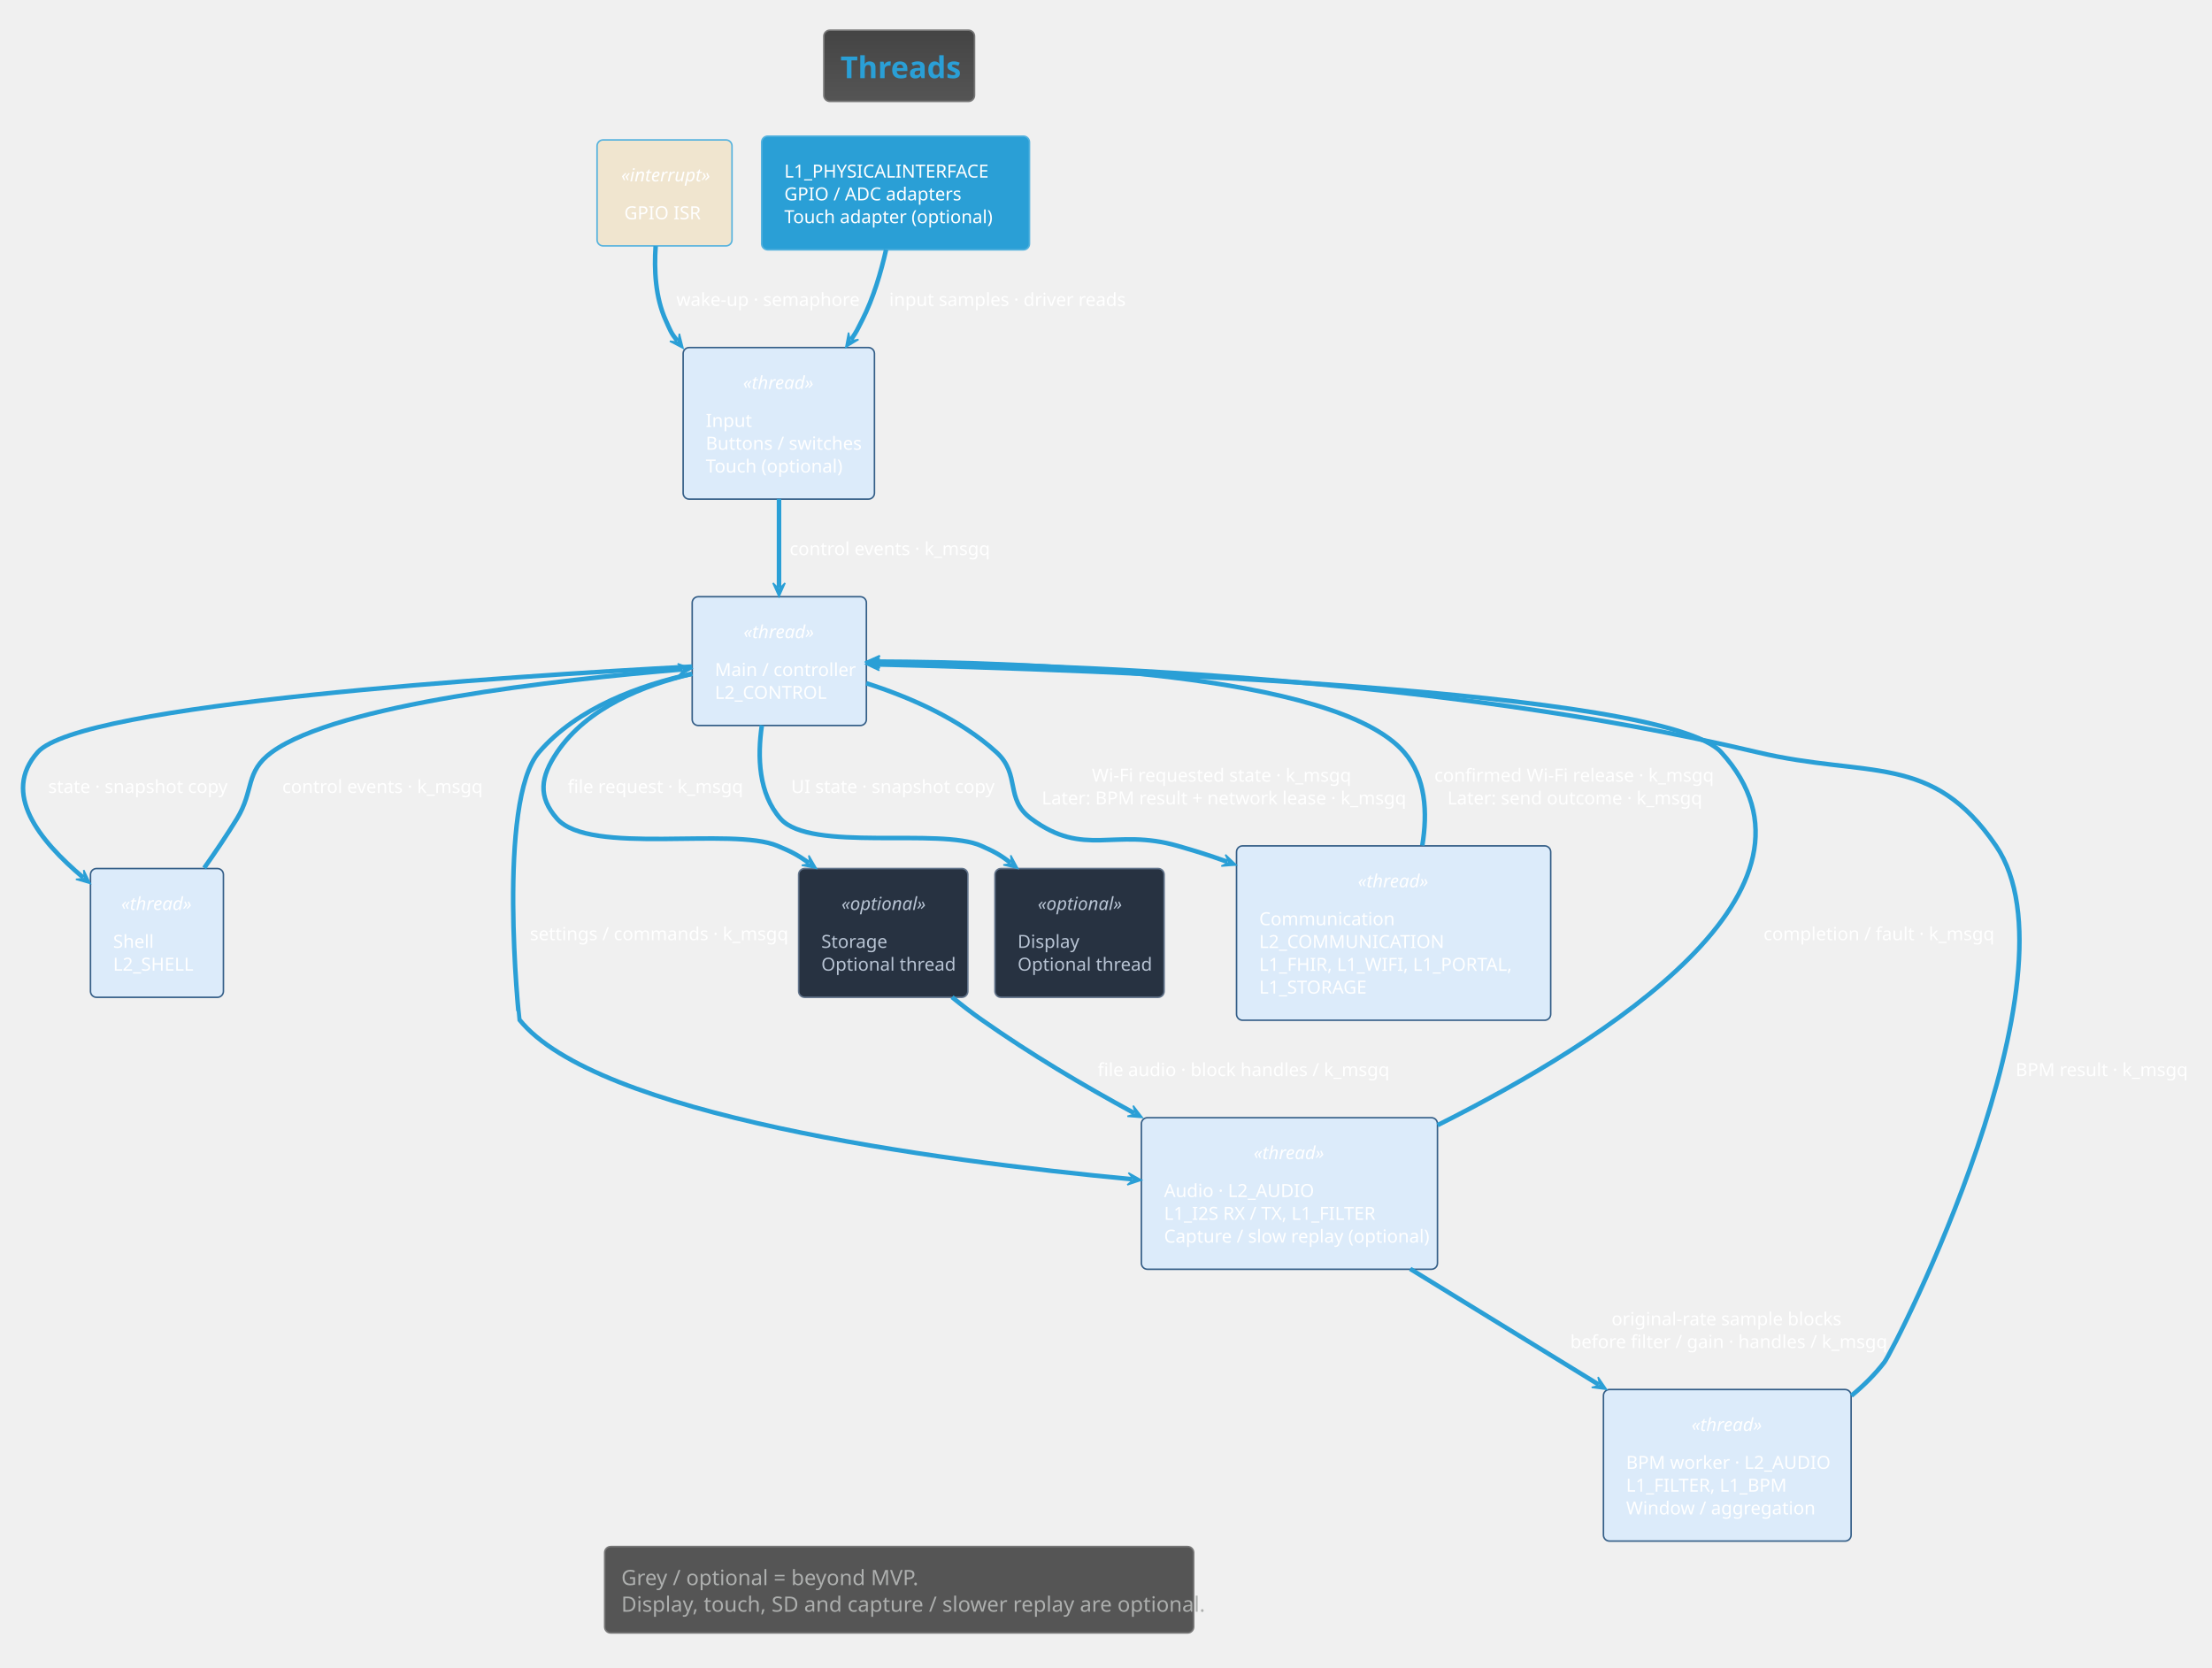
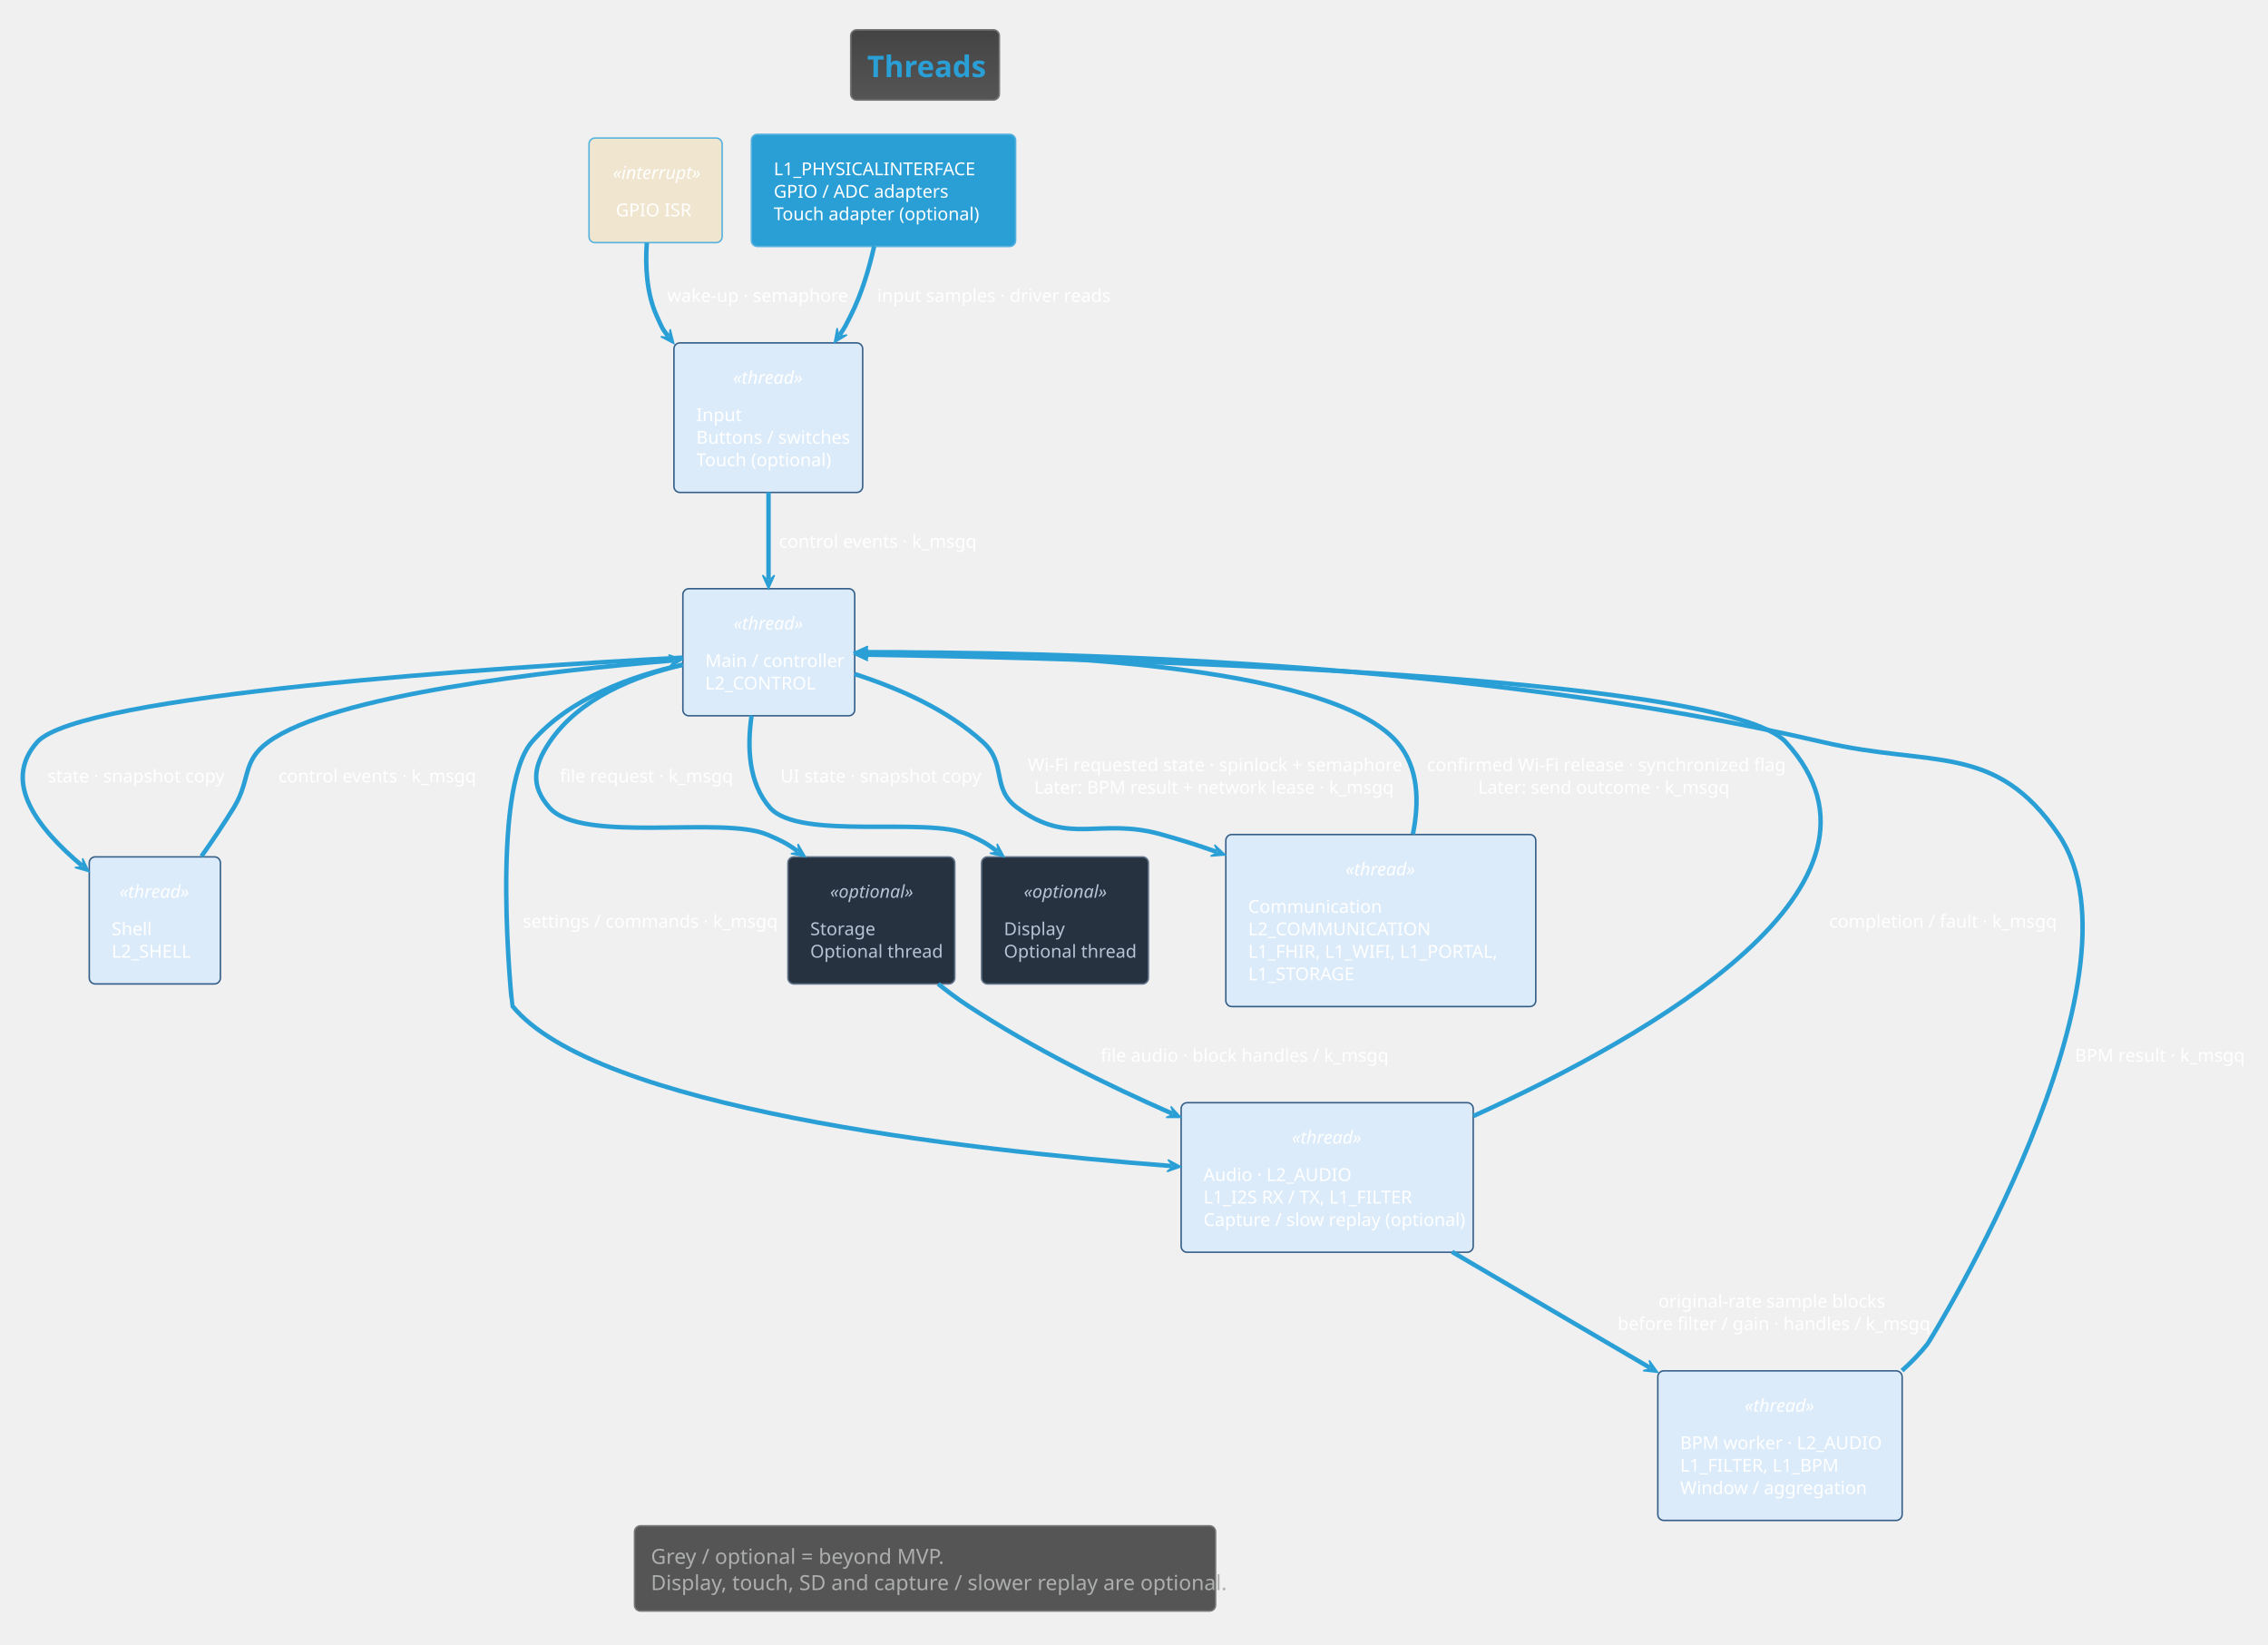
- <svg xmlns="http://www.w3.org/2000/svg" contentStyleType="text/css" data-diagram-type="DESCRIPTION" height="1150px" preserveAspectRatio="none" style="width:1526px;height:1150px;" version="1.1" viewBox="0 0 1526 1150" width="1526.042px" zoomAndPan="magnify">
+ <svg xmlns="http://www.w3.org/2000/svg" contentStyleType="text/css" data-diagram-type="DESCRIPTION" height="1150px" preserveAspectRatio="none" style="width:1586px;height:1150px;" version="1.1" viewBox="0 0 1586 1150" width="1586.458px" zoomAndPan="magnify">
  <defs>
-     <linearGradient id="g1prpkh45wf9f0" x1="50%" x2="50%" y1="0%" y2="100%">
+     <linearGradient id="guyvs589c5o0b0" x1="50%" x2="50%" y1="0%" y2="100%">
      <stop offset="0%" stop-color="#444444" />
      <stop offset="100%" stop-color="#555555" />
    </linearGradient>
  </defs>
  <g>
    <g class="title" data-source-line="16">
-       <rect fill="url(#g1prpkh45wf9f0)" height="49.121" rx="4.167" ry="4.167" style="stroke:#777777;stroke-width:1.042;" width="103.961" x="568.332" y="20.833" />
-       <text fill="#2A9FD6" font-family="sans-serif" font-size="20.833" font-weight="bold" lengthAdjust="spacing" textLength="81.044" x="579.79" y="53.919">Threads</text>
+       <rect fill="url(#guyvs589c5o0b0)" height="49.121" rx="4.167" ry="4.167" style="stroke:#777777;stroke-width:1.042;" width="103.961" x="594.894" y="20.833" />
+       <text fill="#2A9FD6" font-family="sans-serif" font-size="20.833" font-weight="bold" lengthAdjust="spacing" textLength="81.044" x="606.353" y="53.919">Threads</text>
    </g>
    <g class="entity" data-qualified-name="irq" data-source-line="23" id="ent0002">
      <rect fill="#F0E5CF" height="73.112" rx="4.167" ry="4.167" style="stroke:#55B2DE;stroke-width:1.042;" width="93.093" x="411.902" y="96.517" />
      <text fill="#FFFFFF" font-family="sans-serif" font-size="12.5" font-style="italic" lengthAdjust="spacing" textLength="59.76" x="428.569" y="125.118">«interrupt»</text>
      <text fill="#FFFFFF" font-family="sans-serif" font-size="12.5" lengthAdjust="spacing" textLength="55.566" x="430.665" y="151.257">GPIO ISR</text>
    </g>
    <g class="entity" data-qualified-name="adapters" data-source-line="24" id="ent0003">
      <rect fill="#2A9FD6" height="78.418" rx="4.167" ry="4.167" style="stroke:#55B2DE;stroke-width:1.042;" width="184.772" x="525.444" y="93.913" />
      <text fill="#FFFFFF" font-family="sans-serif" font-size="12.5" lengthAdjust="spacing" textLength="153.522" x="541.069" y="122.514">L1_PHYSICALINTERFACE</text>
      <text fill="#FFFFFF" font-family="sans-serif" font-size="12.5" lengthAdjust="spacing" textLength="120.184" x="541.069" y="138.237">GPIO / ADC adapters</text>
      <text fill="#FFFFFF" font-family="sans-serif" font-size="12.5" lengthAdjust="spacing" textLength="136.194" x="541.069" y="153.959">Touch adapter (optional)</text>
    </g>
    <g class="entity" data-qualified-name="inp" data-source-line="25" id="ent0004">
      <rect fill="#DCEBFA" height="104.557" rx="4.167" ry="4.167" style="stroke:#345E87;stroke-width:1.042;" width="131.988" x="471.277" y="239.746" />
      <text fill="#FFFFFF" font-family="sans-serif" font-size="12.5" font-style="italic" lengthAdjust="spacing" textLength="49.347" x="512.598" y="268.347">«thread»</text>
      <text fill="#FFFFFF" font-family="sans-serif" font-size="12.5" lengthAdjust="spacing" textLength="27.802" x="486.902" y="294.486">Input</text>
      <text fill="#FFFFFF" font-family="sans-serif" font-size="12.5" lengthAdjust="spacing" textLength="100.739" x="486.902" y="310.209">Buttons / switches</text>
      <text fill="#FFFFFF" font-family="sans-serif" font-size="12.5" lengthAdjust="spacing" textLength="90.326" x="486.902" y="325.932">Touch (optional)</text>
    </g>
    <g class="entity" data-qualified-name="shell" data-source-line="26" id="ent0005">
      <rect fill="#DCEBFA" height="88.835" rx="4.167" ry="4.167" style="stroke:#345E87;stroke-width:1.042;" width="91.711" x="62.423" y="599.121" />
      <text fill="#FFFFFF" font-family="sans-serif" font-size="12.5" font-style="italic" lengthAdjust="spacing" textLength="49.347" x="83.605" y="627.722">«thread»</text>
      <text fill="#FFFFFF" font-family="sans-serif" font-size="12.5" lengthAdjust="spacing" textLength="27.795" x="78.048" y="653.861">Shell</text>
      <text fill="#FFFFFF" font-family="sans-serif" font-size="12.5" lengthAdjust="spacing" textLength="60.461" x="78.048" y="669.584">L2_SHELL</text>
    </g>
    <g class="entity" data-qualified-name="ctl" data-source-line="27" id="ent0006">
      <rect fill="#DCEBFA" height="88.835" rx="4.167" ry="4.167" style="stroke:#345E87;stroke-width:1.042;" width="120.172" x="477.527" y="411.621" />
      <text fill="#FFFFFF" font-family="sans-serif" font-size="12.5" font-style="italic" lengthAdjust="spacing" textLength="49.347" x="512.94" y="440.222">«thread»</text>
      <text fill="#FFFFFF" font-family="sans-serif" font-size="12.5" lengthAdjust="spacing" textLength="88.922" x="493.152" y="466.361">Main / controller</text>
      <text fill="#FFFFFF" font-family="sans-serif" font-size="12.5" lengthAdjust="spacing" textLength="81.97" x="493.152" y="482.084">L2_CONTROL</text>
    </g>
    <g class="entity" data-qualified-name="audio" data-source-line="28" id="ent0007">
-       <rect fill="#DCEBFA" height="104.557" rx="4.167" ry="4.167" style="stroke:#345E87;stroke-width:1.042;" width="204.248" x="787.423" y="770.996" />
-       <text fill="#FFFFFF" font-family="sans-serif" font-size="12.5" font-style="italic" lengthAdjust="spacing" textLength="49.347" x="864.873" y="799.597">«thread»</text>
-       <text fill="#FFFFFF" font-family="sans-serif" font-size="12.5" lengthAdjust="spacing" textLength="103.522" x="803.048" y="825.736">Audio · L2_AUDIO</text>
-       <text fill="#FFFFFF" font-family="sans-serif" font-size="12.5" lengthAdjust="spacing" textLength="157.709" x="803.048" y="841.459">L1_I2S RX / TX, L1_FILTER</text>
-       <text fill="#FFFFFF" font-family="sans-serif" font-size="12.5" lengthAdjust="spacing" textLength="172.998" x="803.048" y="857.182">Capture / slow replay (optional)</text>
+       <rect fill="#DCEBFA" height="104.557" rx="4.167" ry="4.167" style="stroke:#345E87;stroke-width:1.042;" width="204.248" x="825.965" y="770.996" />
+       <text fill="#FFFFFF" font-family="sans-serif" font-size="12.5" font-style="italic" lengthAdjust="spacing" textLength="49.347" x="903.415" y="799.597">«thread»</text>
+       <text fill="#FFFFFF" font-family="sans-serif" font-size="12.5" lengthAdjust="spacing" textLength="103.522" x="841.59" y="825.736">Audio · L2_AUDIO</text>
+       <text fill="#FFFFFF" font-family="sans-serif" font-size="12.5" lengthAdjust="spacing" textLength="157.709" x="841.59" y="841.459">L1_I2S RX / TX, L1_FILTER</text>
+       <text fill="#FFFFFF" font-family="sans-serif" font-size="12.5" lengthAdjust="spacing" textLength="172.998" x="841.59" y="857.182">Capture / slow replay (optional)</text>
    </g>
    <g class="entity" data-qualified-name="bpm" data-source-line="29" id="ent0008">
-       <rect fill="#DCEBFA" height="104.557" rx="4.167" ry="4.167" style="stroke:#345E87;stroke-width:1.042;" width="170.868" x="1106.173" y="958.496" />
-       <text fill="#FFFFFF" font-family="sans-serif" font-size="12.5" font-style="italic" lengthAdjust="spacing" textLength="49.347" x="1166.933" y="987.097">«thread»</text>
-       <text fill="#FFFFFF" font-family="sans-serif" font-size="12.5" lengthAdjust="spacing" textLength="139.618" x="1121.798" y="1013.236">BPM worker · L2_AUDIO</text>
-       <text fill="#FFFFFF" font-family="sans-serif" font-size="12.5" lengthAdjust="spacing" textLength="118.805" x="1121.798" y="1028.959">L1_FILTER, L1_BPM</text>
-       <text fill="#FFFFFF" font-family="sans-serif" font-size="12.5" lengthAdjust="spacing" textLength="120.904" x="1121.798" y="1044.682">Window / aggregation</text>
+       <rect fill="#DCEBFA" height="104.557" rx="4.167" ry="4.167" style="stroke:#345E87;stroke-width:1.042;" width="170.868" x="1159.298" y="958.496" />
+       <text fill="#FFFFFF" font-family="sans-serif" font-size="12.5" font-style="italic" lengthAdjust="spacing" textLength="49.347" x="1220.058" y="987.097">«thread»</text>
+       <text fill="#FFFFFF" font-family="sans-serif" font-size="12.5" lengthAdjust="spacing" textLength="139.618" x="1174.923" y="1013.236">BPM worker · L2_AUDIO</text>
+       <text fill="#FFFFFF" font-family="sans-serif" font-size="12.5" lengthAdjust="spacing" textLength="118.805" x="1174.923" y="1028.959">L1_FILTER, L1_BPM</text>
+       <text fill="#FFFFFF" font-family="sans-serif" font-size="12.5" lengthAdjust="spacing" textLength="120.904" x="1174.923" y="1044.682">Window / aggregation</text>
    </g>
    <g class="entity" data-qualified-name="storage" data-source-line="30" id="ent0009">
      <rect fill="#273241" height="88.835" rx="4.167" ry="4.167" style="stroke:#61738A;stroke-width:1.042;" width="116.724" x="550.965" y="599.121" />
      <text fill="#B8C4D4" font-family="sans-serif" font-size="12.5" font-style="italic" lengthAdjust="spacing" textLength="57.69" x="580.481" y="627.722">«optional»</text>
      <text fill="#B8C4D4" font-family="sans-serif" font-size="12.5" lengthAdjust="spacing" textLength="43.781" x="566.59" y="653.861">Storage</text>
      <text fill="#B8C4D4" font-family="sans-serif" font-size="12.5" lengthAdjust="spacing" textLength="85.474" x="566.59" y="669.584">Optional thread</text>
    </g>
    <g class="entity" data-qualified-name="display" data-source-line="31" id="ent0010">
      <rect fill="#273241" height="88.835" rx="4.167" ry="4.167" style="stroke:#61738A;stroke-width:1.042;" width="116.724" x="686.381" y="599.121" />
      <text fill="#B8C4D4" font-family="sans-serif" font-size="12.5" font-style="italic" lengthAdjust="spacing" textLength="57.69" x="715.898" y="627.722">«optional»</text>
      <text fill="#B8C4D4" font-family="sans-serif" font-size="12.5" lengthAdjust="spacing" textLength="40.985" x="702.006" y="653.861">Display</text>
      <text fill="#B8C4D4" font-family="sans-serif" font-size="12.5" lengthAdjust="spacing" textLength="85.474" x="702.006" y="669.584">Optional thread</text>
    </g>
    <g class="entity" data-qualified-name="net" data-source-line="32" id="ent0011">
-       <rect fill="#DCEBFA" height="120.28" rx="4.167" ry="4.167" style="stroke:#345E87;stroke-width:1.042;" width="216.736" x="853.048" y="583.496" />
-       <text fill="#FFFFFF" font-family="sans-serif" font-size="12.5" font-style="italic" lengthAdjust="spacing" textLength="49.347" x="936.742" y="612.097">«thread»</text>
-       <text fill="#FFFFFF" font-family="sans-serif" font-size="12.5" lengthAdjust="spacing" textLength="86.841" x="868.673" y="638.236">Communication</text>
-       <text fill="#FFFFFF" font-family="sans-serif" font-size="12.5" lengthAdjust="spacing" textLength="129.181" x="868.673" y="653.959">L2_COMMUNICATION</text>
-       <text fill="#FFFFFF" font-family="sans-serif" font-size="12.5" lengthAdjust="spacing" textLength="185.486" x="868.673" y="669.682">L1_FHIR, L1_WIFI, L1_PORTAL,</text>
-       <text fill="#FFFFFF" font-family="sans-serif" font-size="12.5" lengthAdjust="spacing" textLength="81.976" x="868.673" y="685.404">L1_STORAGE</text>
+       <rect fill="#DCEBFA" height="120.28" rx="4.167" ry="4.167" style="stroke:#345E87;stroke-width:1.042;" width="216.736" x="857.215" y="583.496" />
+       <text fill="#FFFFFF" font-family="sans-serif" font-size="12.5" font-style="italic" lengthAdjust="spacing" textLength="49.347" x="940.909" y="612.097">«thread»</text>
+       <text fill="#FFFFFF" font-family="sans-serif" font-size="12.5" lengthAdjust="spacing" textLength="86.841" x="872.84" y="638.236">Communication</text>
+       <text fill="#FFFFFF" font-family="sans-serif" font-size="12.5" lengthAdjust="spacing" textLength="129.181" x="872.84" y="653.959">L2_COMMUNICATION</text>
+       <text fill="#FFFFFF" font-family="sans-serif" font-size="12.5" lengthAdjust="spacing" textLength="185.486" x="872.84" y="669.682">L1_FHIR, L1_WIFI, L1_PORTAL,</text>
+       <text fill="#FFFFFF" font-family="sans-serif" font-size="12.5" lengthAdjust="spacing" textLength="81.976" x="872.84" y="685.404">L1_STORAGE</text>
    </g>
    <g class="link" data-entity-1="ent0002" data-entity-2="ent0004" data-link-type="dependency" id="lnk12">
      <polygon fill="#2A9FD6" points="471.2,240.156,468.66,230.216,467.972,236.069,462.12,235.381,471.2,240.156" style="stroke:#2A9FD6;stroke-width:1.042;" />
      <path d="M452.313,169.722 C451.168,186.03 452.108,205.187 459.298,220.996 C462.385,227.784 462.614,229.282 467.327,235.251" fill="none" style="stroke:#2A9FD6;stroke-width:3.125;" />
      <text fill="#FFFFFF" font-family="sans-serif" font-size="12.5" lengthAdjust="spacing" textLength="120.892" x="466.589" y="211.055">wake-up · semaphore</text>
    </g>
    <g class="link" data-entity-1="ent0003" data-entity-2="ent0004" data-link-type="dependency" id="lnk13">
      <polygon fill="#2A9FD6" points="583.483,239.509,592.254,234.186,586.454,235.231,585.409,229.432,583.483,239.509" style="stroke:#2A9FD6;stroke-width:1.042;" />
      <path d="M611.303,172.126 C607.765,187.821 602.461,205.84 594.715,220.996 C591.504,227.278 591.217,228.374 587.049,234.376" fill="none" style="stroke:#2A9FD6;stroke-width:3.125;" />
      <text fill="#FFFFFF" font-family="sans-serif" font-size="12.5" lengthAdjust="spacing" textLength="154.23" x="613.465" y="211.055">input samples · driver reads</text>
    </g>
    <g class="link" data-entity-1="ent0004" data-entity-2="ent0006" data-link-type="dependency" id="lnk14">
      <polygon fill="#2A9FD6" points="537.423,411.549,541.59,402.174,537.423,406.341,533.256,402.174,537.423,411.549" style="stroke:#2A9FD6;stroke-width:1.042;" />
      <path d="M537.423,344.122 C537.423,365.811 537.423,384.553 537.423,405.299" fill="none" style="stroke:#2A9FD6;stroke-width:3.125;" />
      <text fill="#FFFFFF" font-family="sans-serif" font-size="12.5" lengthAdjust="spacing" textLength="132.696" x="544.715" y="382.93">control events · k_msgq</text>
    </g>
    <g class="link" data-entity-1="ent0005" data-entity-2="ent0006" data-link-type="dependency" id="lnk15">
      <polygon fill="#2A9FD6" points="477.229,461.218,467.541,457.842,472.038,461.649,468.231,466.147,477.229,461.218" style="stroke:#2A9FD6;stroke-width:1.042;" />
      <path d="M140.856,598.735 C148.566,587.83 156.551,576.023 163.464,564.746 C175.479,545.15 168.88,532.495 187.423,518.913 C232.601,485.82 383.42,469.015 471,461.736" fill="none" style="stroke:#2A9FD6;stroke-width:3.125;" />
      <text fill="#FFFFFF" font-family="sans-serif" font-size="12.5" lengthAdjust="spacing" textLength="132.696" x="194.714" y="546.993">control events · k_msgq</text>
    </g>
    <g class="link" data-entity-1="ent0006" data-entity-2="ent0005" data-link-type="dependency" id="lnk16">
      <polygon fill="#2A9FD6" points="62.233,609.419,57.755,600.189,58.252,606.06,52.381,606.558,62.233,609.419" style="stroke:#2A9FD6;stroke-width:1.042;" />
      <path d="M477.521,459.805 C348.898,466.583 55.514,485.567 25.965,518.913 C0.94,547.153 26.729,579.465 57.456,605.389" fill="none" style="stroke:#2A9FD6;stroke-width:3.125;" />
      <text fill="#FFFFFF" font-family="sans-serif" font-size="12.5" lengthAdjust="spacing" textLength="118.817" x="33.256" y="546.993">state · snapshot copy</text>
    </g>
    <g class="link" data-entity-1="ent0006" data-entity-2="ent0007" data-link-type="dependency" id="lnk17">
-       <polygon fill="#2A9FD6" points="787.421,814.076,778.482,809.042,782.236,813.584,777.694,817.338,787.421,814.076" style="stroke:#2A9FD6;stroke-width:1.042;" />
-       <path d="M477.483,464.745 C441.742,472.536 398.305,488.055 371.798,518.913 C342.675,552.816 357.999,702.967 358.256,703.288 C410.994,769.115 642.248,800.287 781.199,813.485" fill="none" style="stroke:#2A9FD6;stroke-width:3.125;" />
+       <polygon fill="#2A9FD6" points="825.76,815.774,816.734,810.897,820.567,815.372,816.091,819.206,825.76,815.774" style="stroke:#2A9FD6;stroke-width:1.042;" />
+       <path d="M477.483,464.745 C441.742,472.536 398.305,488.055 371.798,518.913 C342.674,552.817 357.997,702.969 358.256,703.288 C416.067,774.389 671.745,803.867 819.528,815.292" fill="none" style="stroke:#2A9FD6;stroke-width:3.125;" />
      <text fill="#FFFFFF" font-family="sans-serif" font-size="12.5" lengthAdjust="spacing" textLength="169.507" x="365.548" y="648.556">settings / commands · k_msgq</text>
    </g>
    <g class="link" data-entity-1="ent0007" data-entity-2="ent0008" data-link-type="dependency" id="lnk18">
-       <polygon fill="#2A9FD6" points="1108.254,958.387,1102.444,949.932,1103.815,955.663,1098.085,957.034,1108.254,958.387" style="stroke:#2A9FD6;stroke-width:1.042;" />
-       <path d="M972.851,875.278 C1015.027,901.165 1060.754,929.232 1102.928,955.118" fill="none" style="stroke:#2A9FD6;stroke-width:3.125;" />
-       <text fill="#FFFFFF" font-family="sans-serif" font-size="12.5" lengthAdjust="spacing" textLength="148.675" x="1111.75" y="914.181">original-rate sample blocks</text>
-       <text fill="#FFFFFF" font-family="sans-serif" font-size="12.5" lengthAdjust="spacing" textLength="205.664" x="1083.256" y="929.903">before filter / gain · handles / k_msgq</text>
+       <polygon fill="#2A9FD6" points="1159.273,959.509,1153.288,951.177,1154.778,956.878,1149.077,958.368,1159.273,959.509" style="stroke:#2A9FD6;stroke-width:1.042;" />
+       <path d="M1015.417,875.278 C1060.269,901.54 1109.306,930.253 1153.879,956.351" fill="none" style="stroke:#2A9FD6;stroke-width:3.125;" />
+       <text fill="#FFFFFF" font-family="sans-serif" font-size="12.5" lengthAdjust="spacing" textLength="148.675" x="1159.667" y="914.181">original-rate sample blocks</text>
+       <text fill="#FFFFFF" font-family="sans-serif" font-size="12.5" lengthAdjust="spacing" textLength="205.664" x="1131.173" y="929.903">before filter / gain · handles / k_msgq</text>
    </g>
    <g class="link" data-entity-1="ent0008" data-entity-2="ent0006" data-link-type="dependency" id="lnk19">
-       <polygon fill="#2A9FD6" points="597.472,456.809,606.812,461.053,602.68,456.852,606.881,452.72,597.472,456.809" style="stroke:#2A9FD6;stroke-width:1.042;" />
-       <path d="M1277.205,962.811 C1285.623,955.858 1293.434,948.162 1299.923,939.746 C1307.254,930.238 1437.989,672.936 1377.006,583.496 C1332.74,518.573 1288.882,537.037 1212.423,518.913 C989.993,466.186 722.729,457.842 603.721,456.861" fill="none" style="stroke:#2A9FD6;stroke-width:3.125;" />
-       <text fill="#FFFFFF" font-family="sans-serif" font-size="12.5" lengthAdjust="spacing" textLength="116.003" x="1390.548" y="742.306">BPM result · k_msgq</text>
+       <polygon fill="#2A9FD6" points="597.603,456.14,606.991,460.277,602.811,456.124,606.964,451.944,597.603,456.14" style="stroke:#2A9FD6;stroke-width:1.042;" />
+       <path d="M1330.063,958.325 C1336.538,952.544 1342.585,946.34 1347.84,939.746 C1349.441,937.736 1507.085,682.61 1439.506,583.496 C1395.24,518.573 1351.452,536.742 1274.923,518.913 C1028.4,461.479 730.81,455.717 603.853,456.121" fill="none" style="stroke:#2A9FD6;stroke-width:3.125;" />
+       <text fill="#FFFFFF" font-family="sans-serif" font-size="12.5" lengthAdjust="spacing" textLength="116.003" x="1450.965" y="742.306">BPM result · k_msgq</text>
    </g>
    <g class="link" data-entity-1="ent0007" data-entity-2="ent0006" data-link-type="dependency" id="lnk20">
-       <polygon fill="#2A9FD6" points="597.35,458.153,606.621,462.547,602.557,458.28,606.824,454.216,597.35,458.153" style="stroke:#2A9FD6;stroke-width:1.042;" />
-       <path d="M991.751,776.133 C1108.49,717.677 1272.924,612.954 1187.423,518.913 C1148.126,475.691 756.959,462.042 603.598,458.305" fill="none" style="stroke:#2A9FD6;stroke-width:3.125;" />
-       <text fill="#FFFFFF" font-family="sans-serif" font-size="12.5" lengthAdjust="spacing" textLength="149.371" x="1216.59" y="648.556">completion / fault · k_msgq</text>
+       <polygon fill="#2A9FD6" points="597.599,457.627,606.909,461.937,602.806,457.707,607.036,453.605,597.599,457.627" style="stroke:#2A9FD6;stroke-width:1.042;" />
+       <path d="M1030.226,780.376 C1155.249,723.72 1339.755,618.048 1248.881,518.913 C1205.237,471.301 767.523,460.23 603.848,457.723" fill="none" style="stroke:#2A9FD6;stroke-width:3.125;" />
+       <text fill="#FFFFFF" font-family="sans-serif" font-size="12.5" lengthAdjust="spacing" textLength="149.371" x="1279.09" y="648.556">completion / fault · k_msgq</text>
    </g>
    <g class="link" data-entity-1="ent0006" data-entity-2="ent0009" data-link-type="dependency" id="lnk21">
      <polygon fill="#2A9FD6" points="563.14,598.961,557.963,590.104,558.912,595.92,553.096,596.869,563.14,598.961" style="stroke:#2A9FD6;stroke-width:1.042;" />
      <path d="M477.412,464.819 C443.997,472.617 405.056,488.116 384.298,518.913 C372.912,535.804 370.804,549.486 384.298,564.746 C406.855,590.255 505.029,570.208 536.381,583.496 C545.668,587.432 549.66,589.264 558.066,595.311" fill="none" style="stroke:#2A9FD6;stroke-width:3.125;" />
      <text fill="#FFFFFF" font-family="sans-serif" font-size="12.5" lengthAdjust="spacing" textLength="116.022" x="391.589" y="546.993">file request · k_msgq</text>
    </g>
    <g class="link" data-entity-1="ent0009" data-entity-2="ent0007" data-link-type="dependency" id="lnk22">
-       <polygon fill="#2A9FD6" points="788.007,770.854,781.762,762.715,783.432,768.366,777.78,770.035,788.007,770.854" style="stroke:#2A9FD6;stroke-width:1.042;" />
-       <path d="M656.761,687.811 C663.393,693.238 670.252,698.542 677.006,703.288 C711.757,727.709 746.482,748.271 782.516,767.868" fill="none" style="stroke:#2A9FD6;stroke-width:3.125;" />
-       <text fill="#FFFFFF" font-family="sans-serif" font-size="12.5" lengthAdjust="spacing" textLength="191.773" x="757.215" y="742.306">file audio · block handles / k_msgq</text>
+       <polygon fill="#2A9FD6" points="825.715,781.247,818.804,773.664,820.945,779.154,815.455,781.294,825.715,781.247" style="stroke:#2A9FD6;stroke-width:1.042;" />
+       <path d="M656.087,687.944 C662.882,693.41 669.965,698.688 677.006,703.288 C723.424,733.613 773.075,758.144 819.991,778.735" fill="none" style="stroke:#2A9FD6;stroke-width:3.125;" />
+       <text fill="#FFFFFF" font-family="sans-serif" font-size="12.5" lengthAdjust="spacing" textLength="191.773" x="769.715" y="742.306">file audio · block handles / k_msgq</text>
    </g>
    <g class="link" data-entity-1="ent0006" data-entity-2="ent0010" data-link-type="dependency" id="lnk23">
      <polygon fill="#2A9FD6" points="702.153,599.04,697.281,590.012,698.031,595.857,692.187,596.607,702.153,599.04" style="stroke:#2A9FD6;stroke-width:1.042;" />
      <path d="M525.6,500.285 C522.403,522.127 523.294,547.552 538.465,564.746 C559.019,588.042 648.703,570.685 677.006,583.496 C685.803,587.478 689.365,589.163 697.207,595.22" fill="none" style="stroke:#2A9FD6;stroke-width:3.125;" />
      <text fill="#FFFFFF" font-family="sans-serif" font-size="12.5" lengthAdjust="spacing" textLength="134.79" x="545.756" y="546.993">UI state · snapshot copy</text>
    </g>
    <g class="link" data-entity-1="ent0006" data-entity-2="ent0011" data-link-type="dependency" id="lnk24">
-       <polygon fill="#2A9FD6" points="852.799,596.668,845.385,589.577,847.897,594.907,842.567,597.42,852.799,596.668" style="stroke:#2A9FD6;stroke-width:1.042;" />
-       <path d="M597.573,471.273 C627.369,480.807 662.256,495.911 687.423,518.913 C704.389,534.42 692.894,551.087 711.381,564.746 C748.117,591.887 768.526,570.879 812.423,583.496 C825.651,587.298 833.451,589.717 846.917,594.555" fill="none" style="stroke:#2A9FD6;stroke-width:3.125;" />
-       <text fill="#FFFFFF" font-family="sans-serif" font-size="12.5" lengthAdjust="spacing" textLength="173.669" x="753.243" y="539.181">Wi-Fi requested state · k_msgq</text>
-       <text fill="#FFFFFF" font-family="sans-serif" font-size="12.5" lengthAdjust="spacing" textLength="242.81" x="718.673" y="554.903">Later: BPM result + network lease · k_msgq</text>
+       <polygon fill="#2A9FD6" points="856.798,597.757,849.352,590.699,851.888,596.018,846.569,598.555,856.798,597.757" style="stroke:#2A9FD6;stroke-width:1.042;" />
+       <path d="M597.573,471.273 C627.369,480.807 662.256,495.911 687.423,518.913 C704.389,534.42 692.894,551.087 711.381,564.746 C748.117,591.887 768.468,571.084 812.423,583.496 C826.949,587.598 836.133,590.437 850.906,595.67" fill="none" style="stroke:#2A9FD6;stroke-width:3.125;" />
+       <text fill="#FFFFFF" font-family="sans-serif" font-size="12.5" lengthAdjust="spacing" textLength="251.843" x="718.673" y="539.181">Wi-Fi requested state · spinlock + semaphore</text>
+       <text fill="#FFFFFF" font-family="sans-serif" font-size="12.5" lengthAdjust="spacing" textLength="242.81" x="723.189" y="554.903">Later: BPM result + network lease · k_msgq</text>
    </g>
    <g class="link" data-entity-1="ent0011" data-entity-2="ent0006" data-link-type="dependency" id="lnk25">
-       <polygon fill="#2A9FD6" points="597.562,456.334,606.923,460.531,602.77,456.351,606.95,452.198,597.562,456.334" style="stroke:#2A9FD6;stroke-width:1.042;" />
-       <path d="M981.204,583.221 C984.91,560.684 983.716,536.272 968.673,518.913 C921.367,464.322 710.843,456.711 603.811,456.354" fill="none" style="stroke:#2A9FD6;stroke-width:3.125;" />
-       <text fill="#FFFFFF" font-family="sans-serif" font-size="12.5" lengthAdjust="spacing" textLength="186.853" x="989.506" y="539.181">confirmed Wi-Fi release · k_msgq</text>
-       <text fill="#FFFFFF" font-family="sans-serif" font-size="12.5" lengthAdjust="spacing" textLength="168.835" x="998.515" y="554.903">Later: send outcome · k_msgq</text>
+       <polygon fill="#2A9FD6" points="597.433,456.146,606.808,460.312,602.641,456.146,606.808,451.979,597.433,456.146" style="stroke:#2A9FD6;stroke-width:1.042;" />
+       <path d="M988.025,583.246 C992.587,560.712 992.111,536.296 977.006,518.913 C928.541,463.135 712.307,456.142 603.683,456.146" fill="none" style="stroke:#2A9FD6;stroke-width:3.125;" />
+       <text fill="#FFFFFF" font-family="sans-serif" font-size="12.5" lengthAdjust="spacing" textLength="240.363" x="997.84" y="539.181">confirmed Wi-Fi release · synchronized flag</text>
+       <text fill="#FFFFFF" font-family="sans-serif" font-size="12.5" lengthAdjust="spacing" textLength="168.835" x="1033.603" y="554.903">Later: send outcome · k_msgq</text>
    </g>
    <g class="legend" data-source-line="47">
-       <rect fill="#555555" height="59.603" rx="4.167" ry="4.167" style="stroke:#777777;stroke-width:1.042;" width="406.334" x="417.145" y="1066.829" />
-       <text fill="#ADAFAE" font-family="sans-serif" font-size="14.583" lengthAdjust="spacing" textLength="199.011" x="428.604" y="1093.427">Grey / optional = beyond MVP.</text>
-       <text fill="#ADAFAE" font-family="sans-serif" font-size="14.583" lengthAdjust="spacing" textLength="383.418" x="428.604" y="1111.77">Display, touch, SD and capture / slower replay are optional.</text>
+       <rect fill="#555555" height="59.603" rx="4.167" ry="4.167" style="stroke:#777777;stroke-width:1.042;" width="406.334" x="443.708" y="1066.829" />
+       <text fill="#ADAFAE" font-family="sans-serif" font-size="14.583" lengthAdjust="spacing" textLength="199.011" x="455.166" y="1093.427">Grey / optional = beyond MVP.</text>
+       <text fill="#ADAFAE" font-family="sans-serif" font-size="14.583" lengthAdjust="spacing" textLength="383.418" x="455.166" y="1111.77">Display, touch, SD and capture / slower replay are optional.</text>
    </g>
  </g>
</svg>
